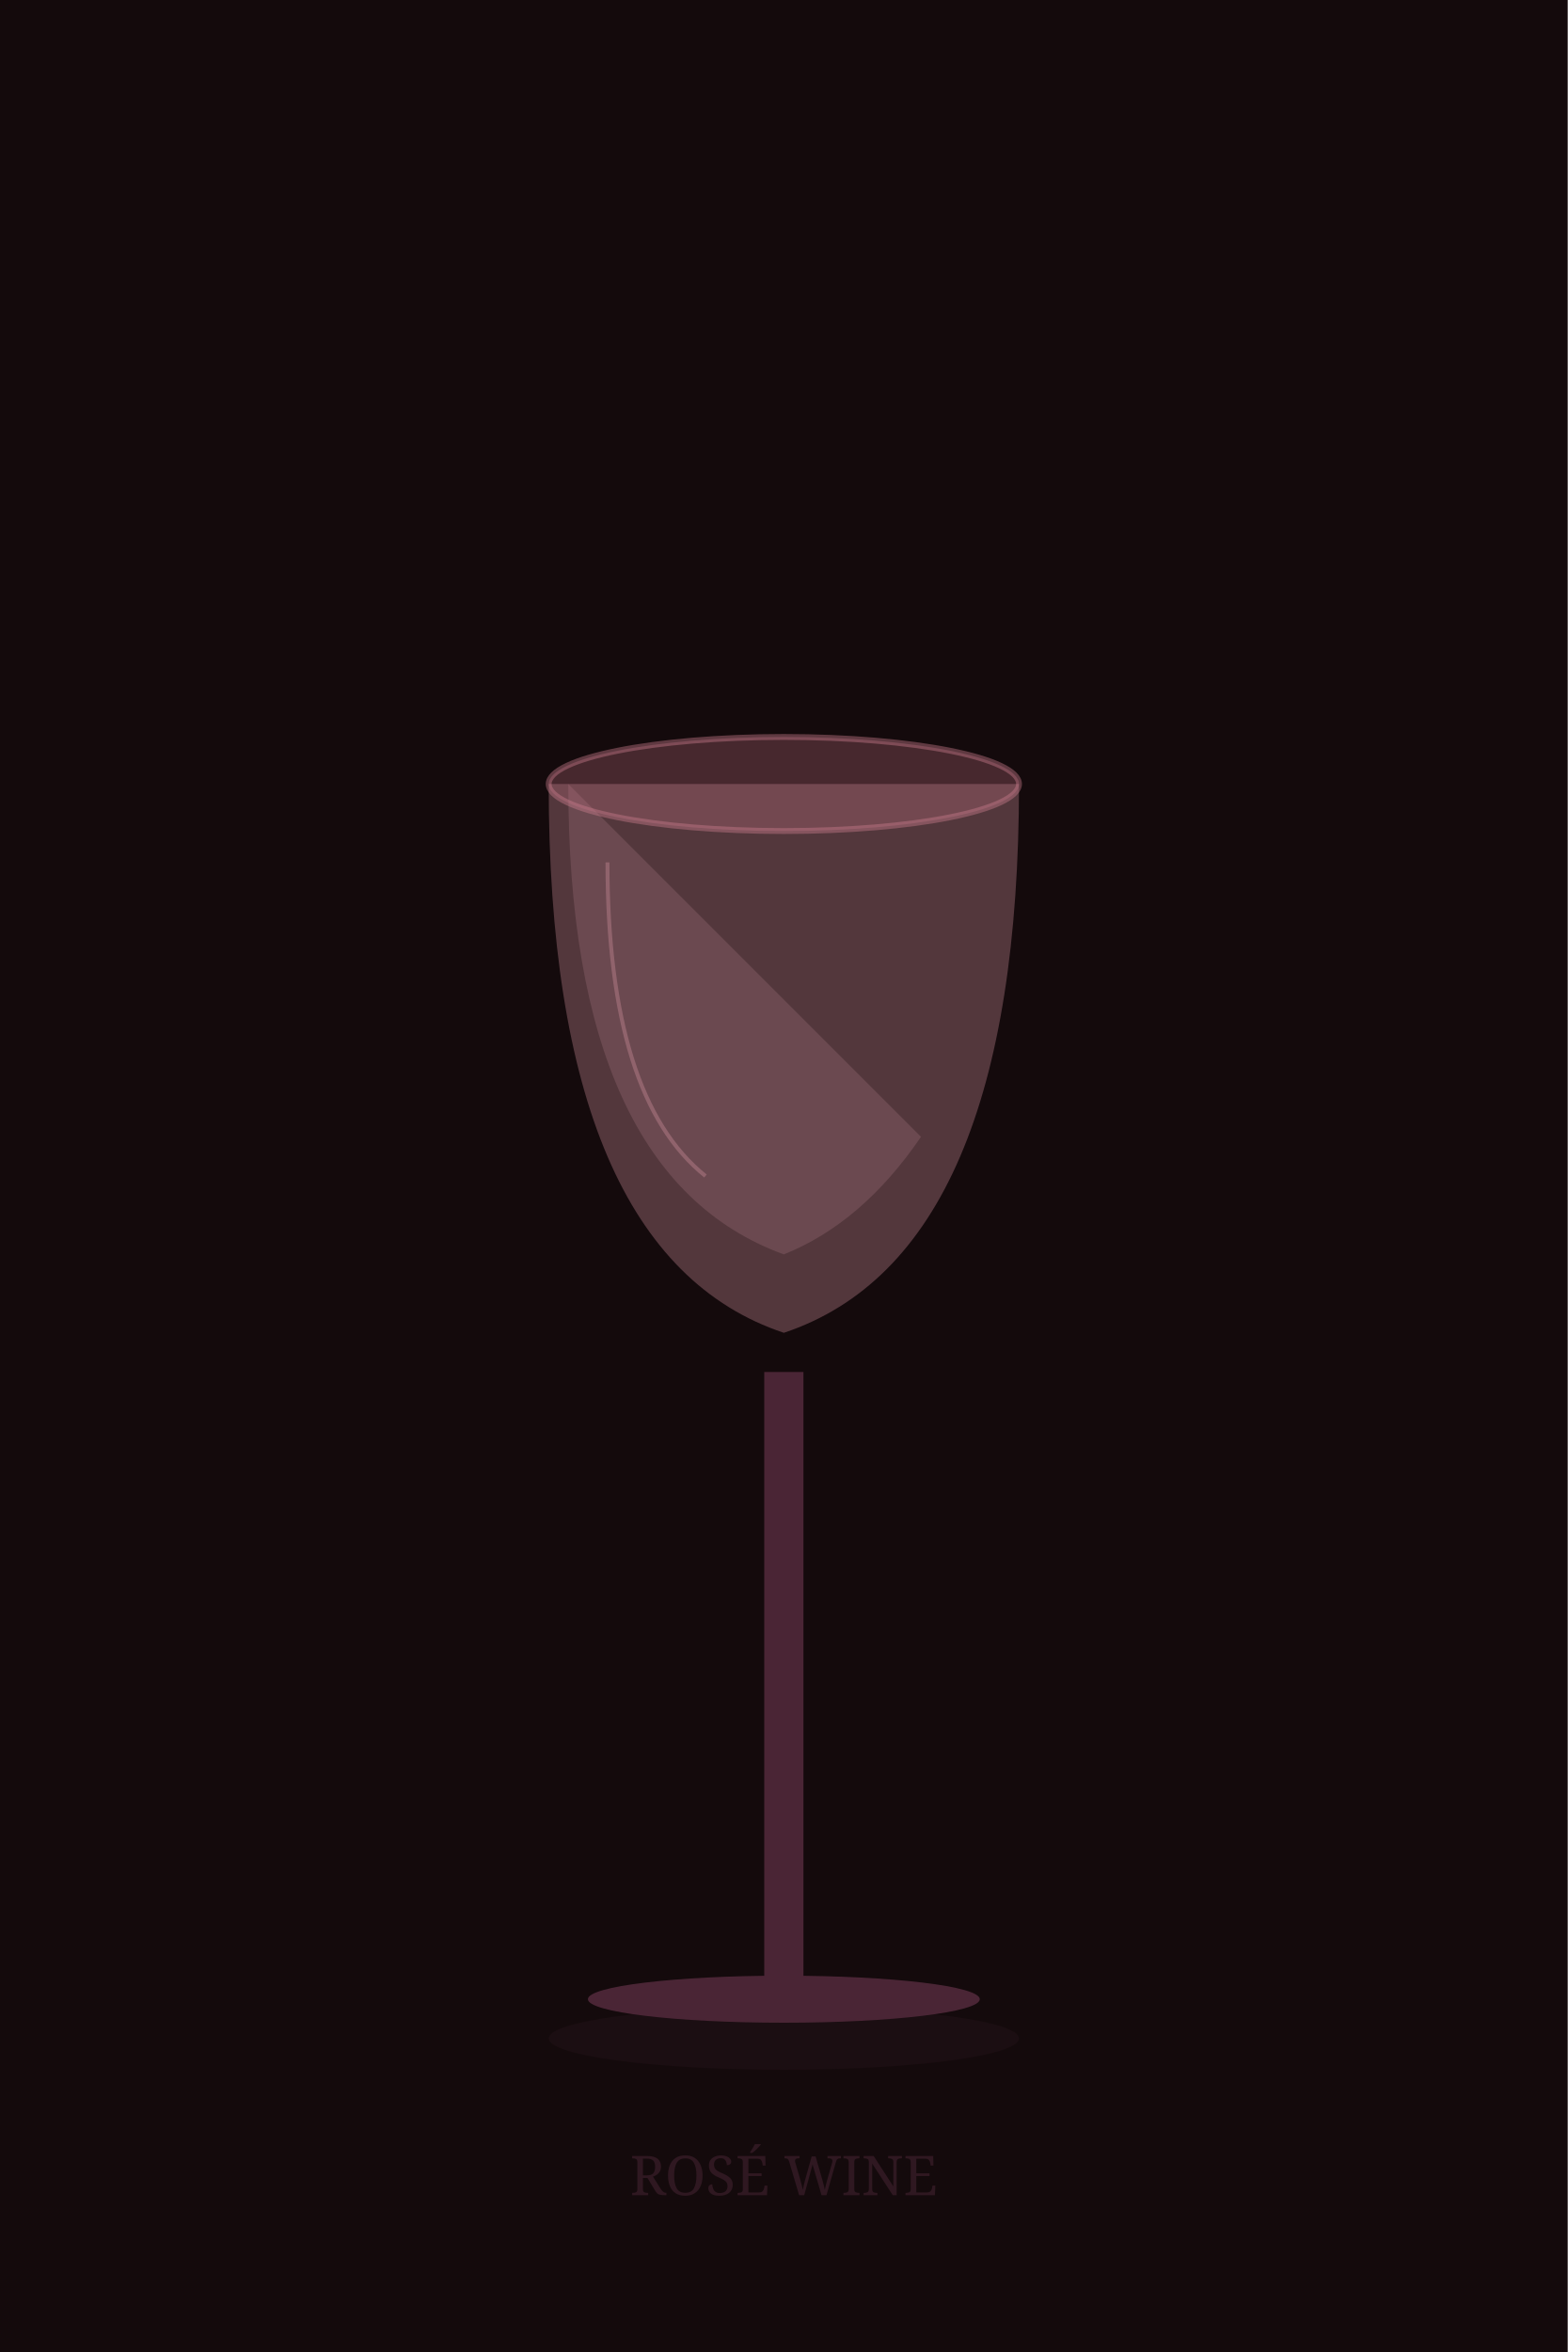
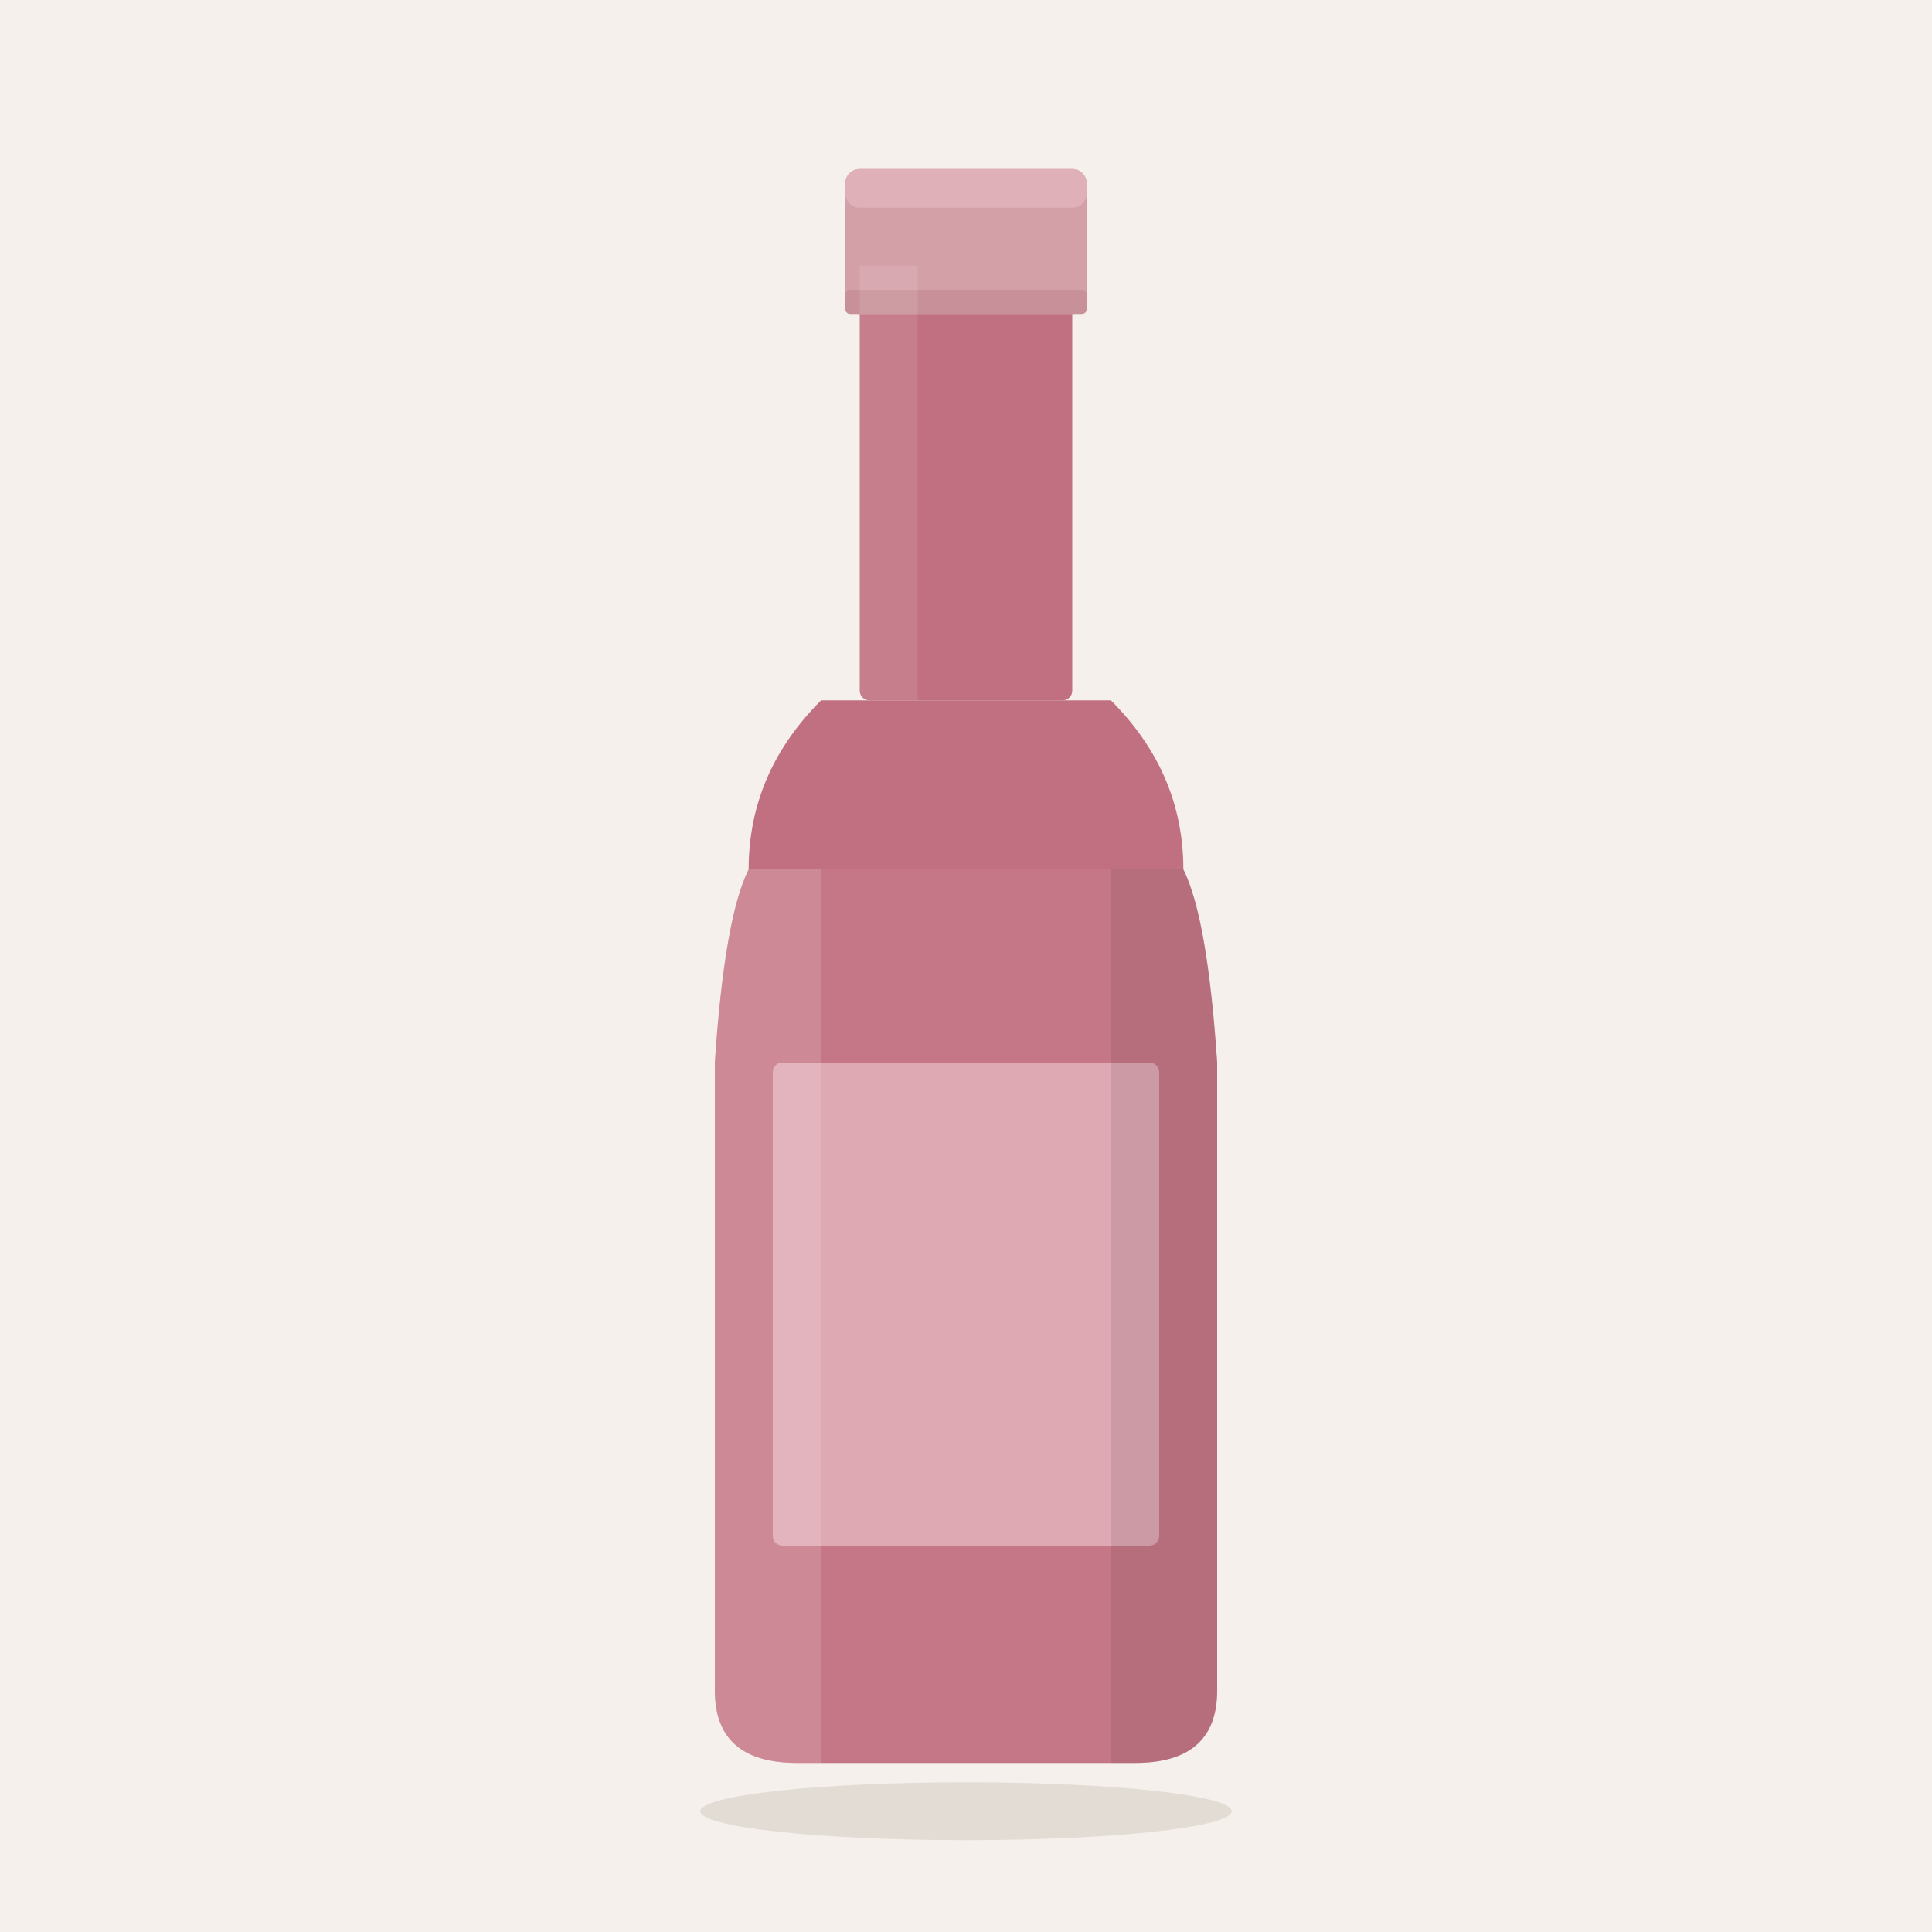
- <svg xmlns="http://www.w3.org/2000/svg" viewBox="0 0 400 600" fill="none">
-   <rect width="400" height="600" fill="#140a0c" />
-   <ellipse cx="200" cy="520" rx="60" ry="8" fill="#201015" opacity="0.6" />
-   <ellipse cx="200" cy="510" rx="50" ry="6" fill="#4a2535" />
-   <rect x="195" y="350" width="10" height="160" fill="#4a2535" />
-   <path d="M140 200 Q140 320 200 340 Q260 320 260 200 Z" fill="#E8A0B0" opacity="0.3" />
-   <path d="M145 200 Q145 300 200 320 Q220 312 235 290" fill="#F0B0C0" opacity="0.15" />
-   <ellipse cx="200" cy="200" rx="60" ry="12" fill="#C07080" opacity="0.3" />
-   <ellipse cx="200" cy="200" rx="60" ry="12" stroke="#D08090" stroke-width="1.5" fill="none" opacity="0.4" />
-   <path d="M155 220 Q155 280 180 300" stroke="#E8A0B0" stroke-width="1" opacity="0.3" fill="none" />
-   <text x="200" y="560" text-anchor="middle" fill="#4a2535" font-family="serif" font-size="14" opacity="0.5">ROSÉ WINE</text>
+ <svg xmlns="http://www.w3.org/2000/svg" viewBox="0 0 400 400" fill="none">
+   <rect width="400" height="400" fill="#f5f0eb" />
+   <ellipse cx="200" cy="375" rx="55" ry="6" fill="#d0c8c0" opacity="0.5" />
+   <path d="M155 180 Q150 190 148 220 L148 350 Q148 365 165 365 L235 365 Q252 365 252 350 L252 220 Q250 190 245 180 Z" fill="#C07080" />
+   <path d="M155 180 Q155 160 170 145 L170 145 L230 145 Q245 160 245 180 Z" fill="#C07080" />
+   <rect x="178" y="55" width="44" height="90" rx="2" fill="#C07080" />
+   <rect x="175" y="35" width="50" height="30" rx="3" fill="#D4A0A8" />
+   <rect x="175" y="35" width="50" height="8" rx="3" fill="#E0B0B8" />
+   <rect x="175" y="60" width="50" height="5" rx="1" fill="#C89098" />
+   <rect x="160" y="220" width="80" height="100" rx="2" fill="#F0D0D8" opacity="0.6" />
+   <path d="M155 180 Q150 190 148 220 L148 350 Q148 365 165 365 L170 365 L170 180 Z" fill="white" opacity="0.15" />
+   <path d="M230 180 L230 365 L235 365 Q252 365 252 350 L252 220 Q250 190 245 180 Z" fill="black" opacity="0.1" />
+   <rect x="178" y="55" width="12" height="90" fill="white" opacity="0.1" />
+   <path d="M155 180 Q150 190 148 220 L148 350 Q148 365 165 365 L235 365 Q252 365 252 350 L252 220 Q250 190 245 180 Z" fill="#E8A0B0" opacity="0.15" />
</svg>
